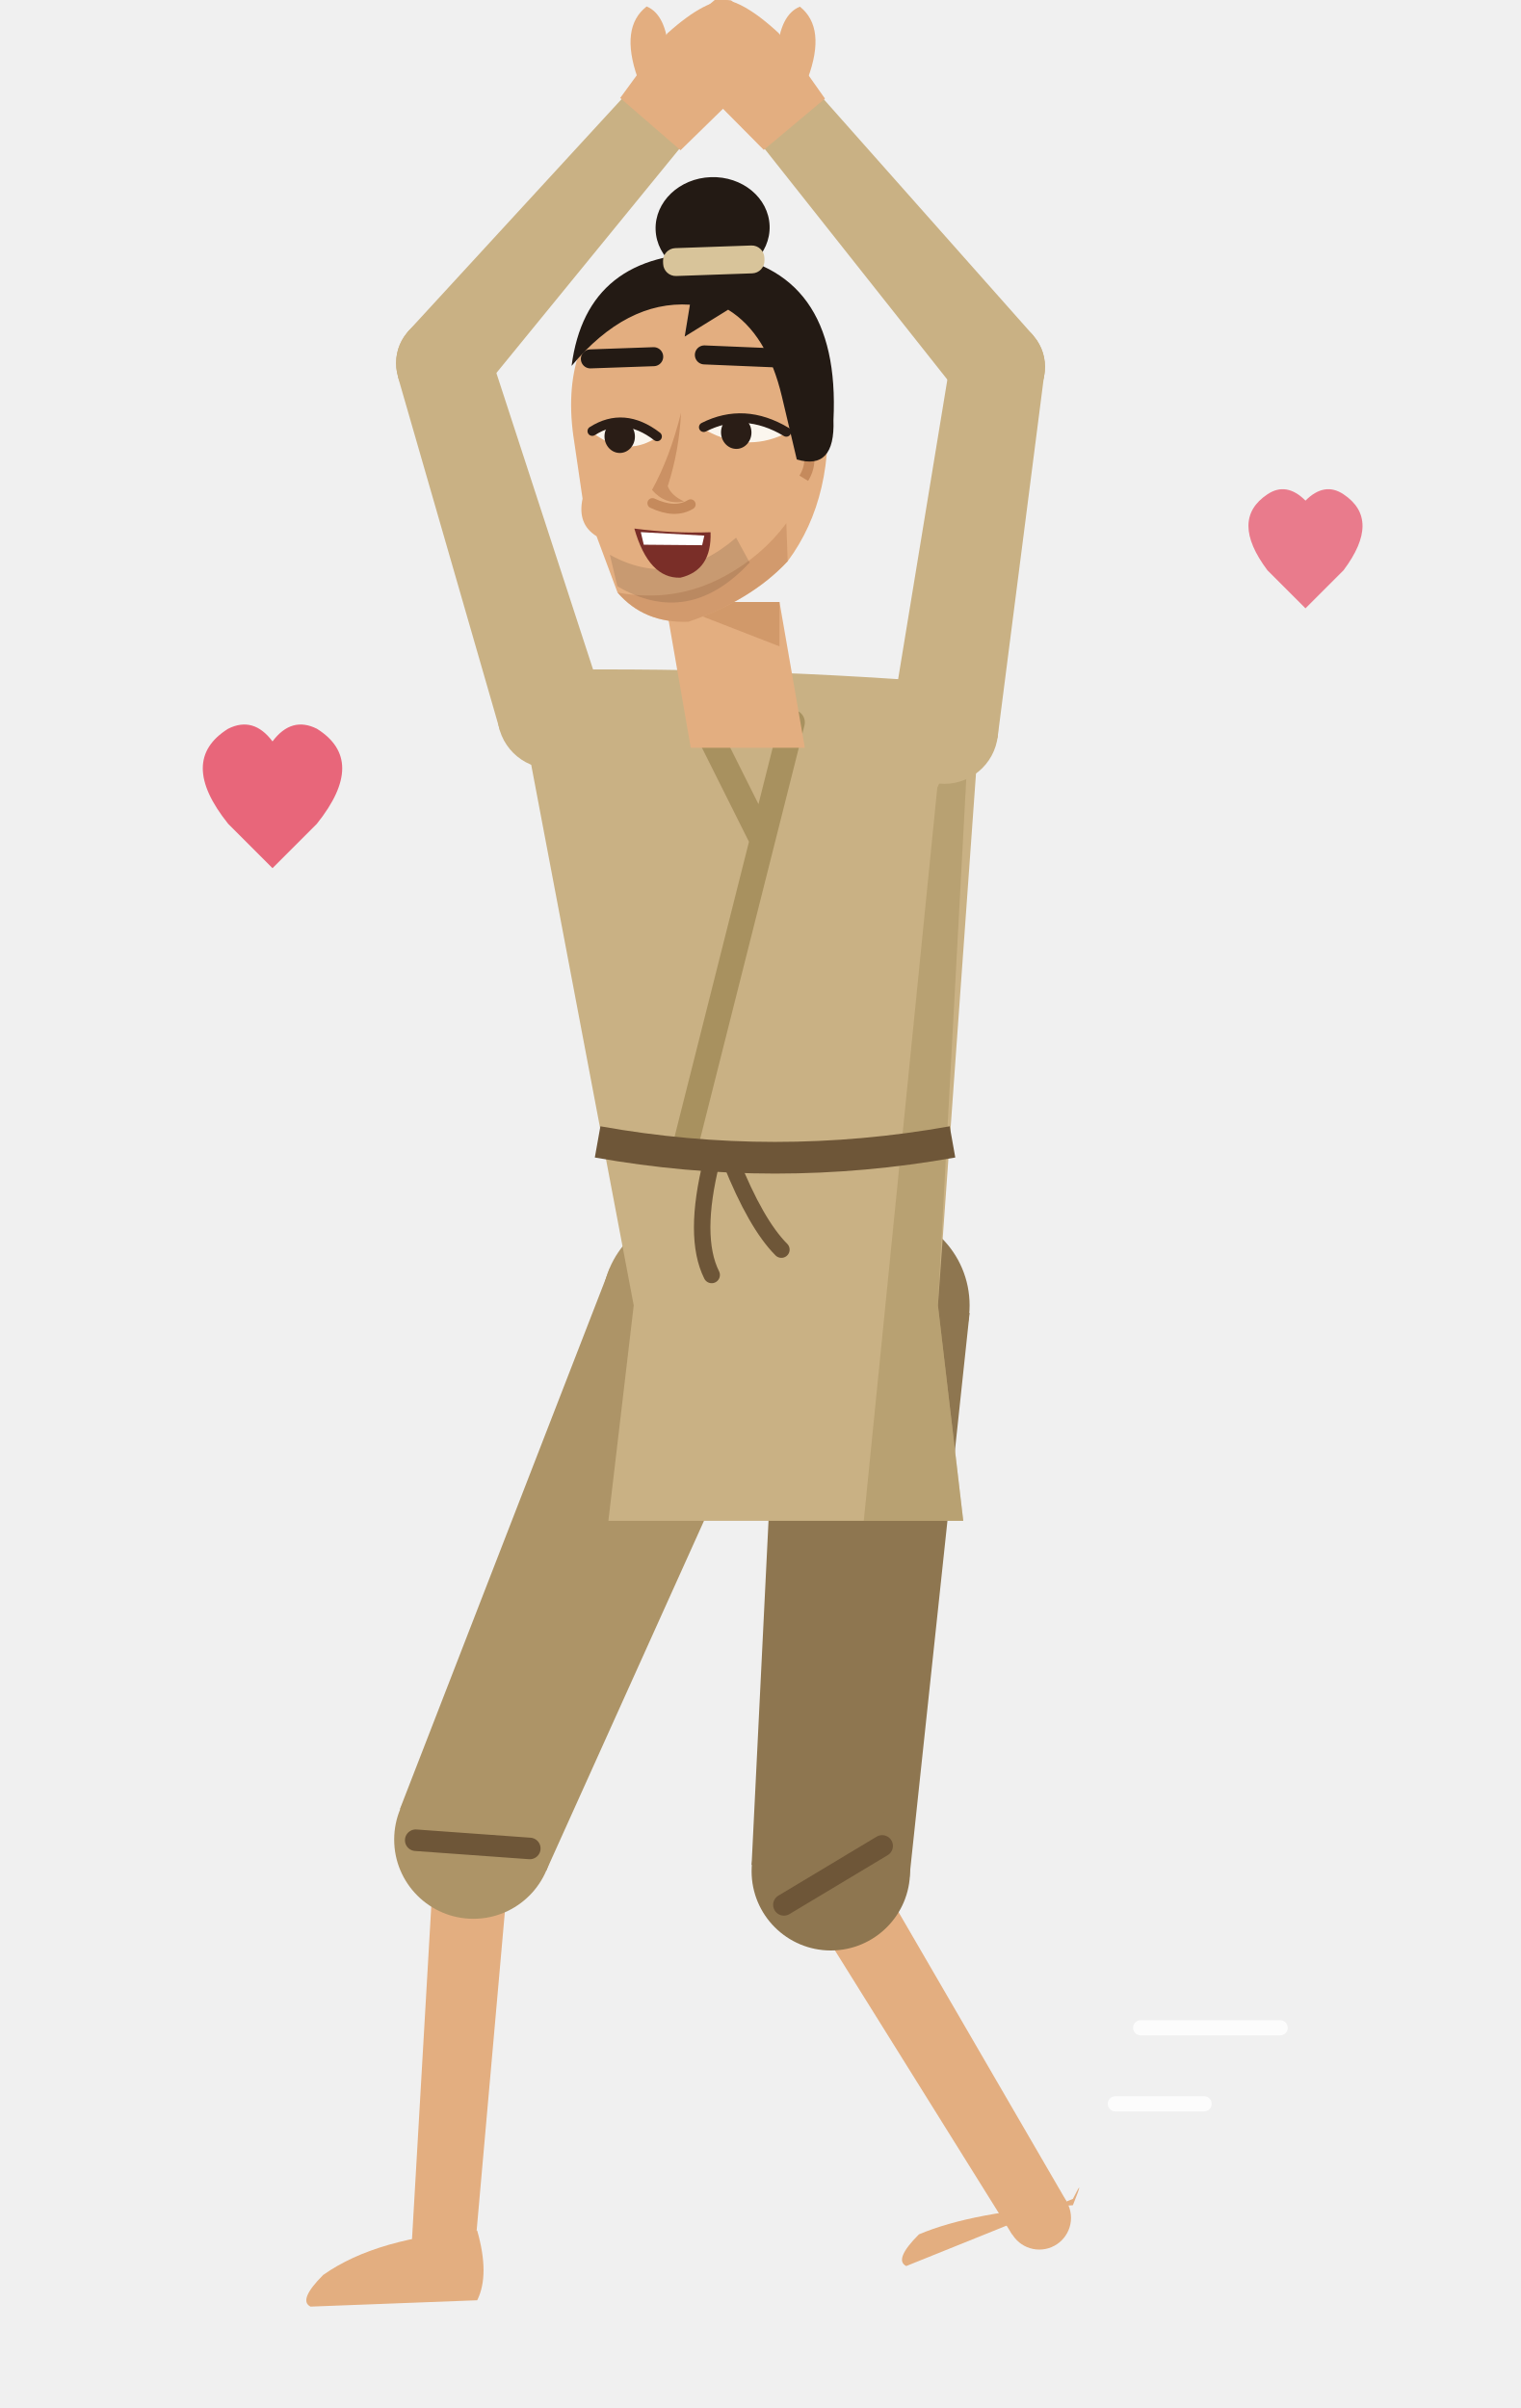
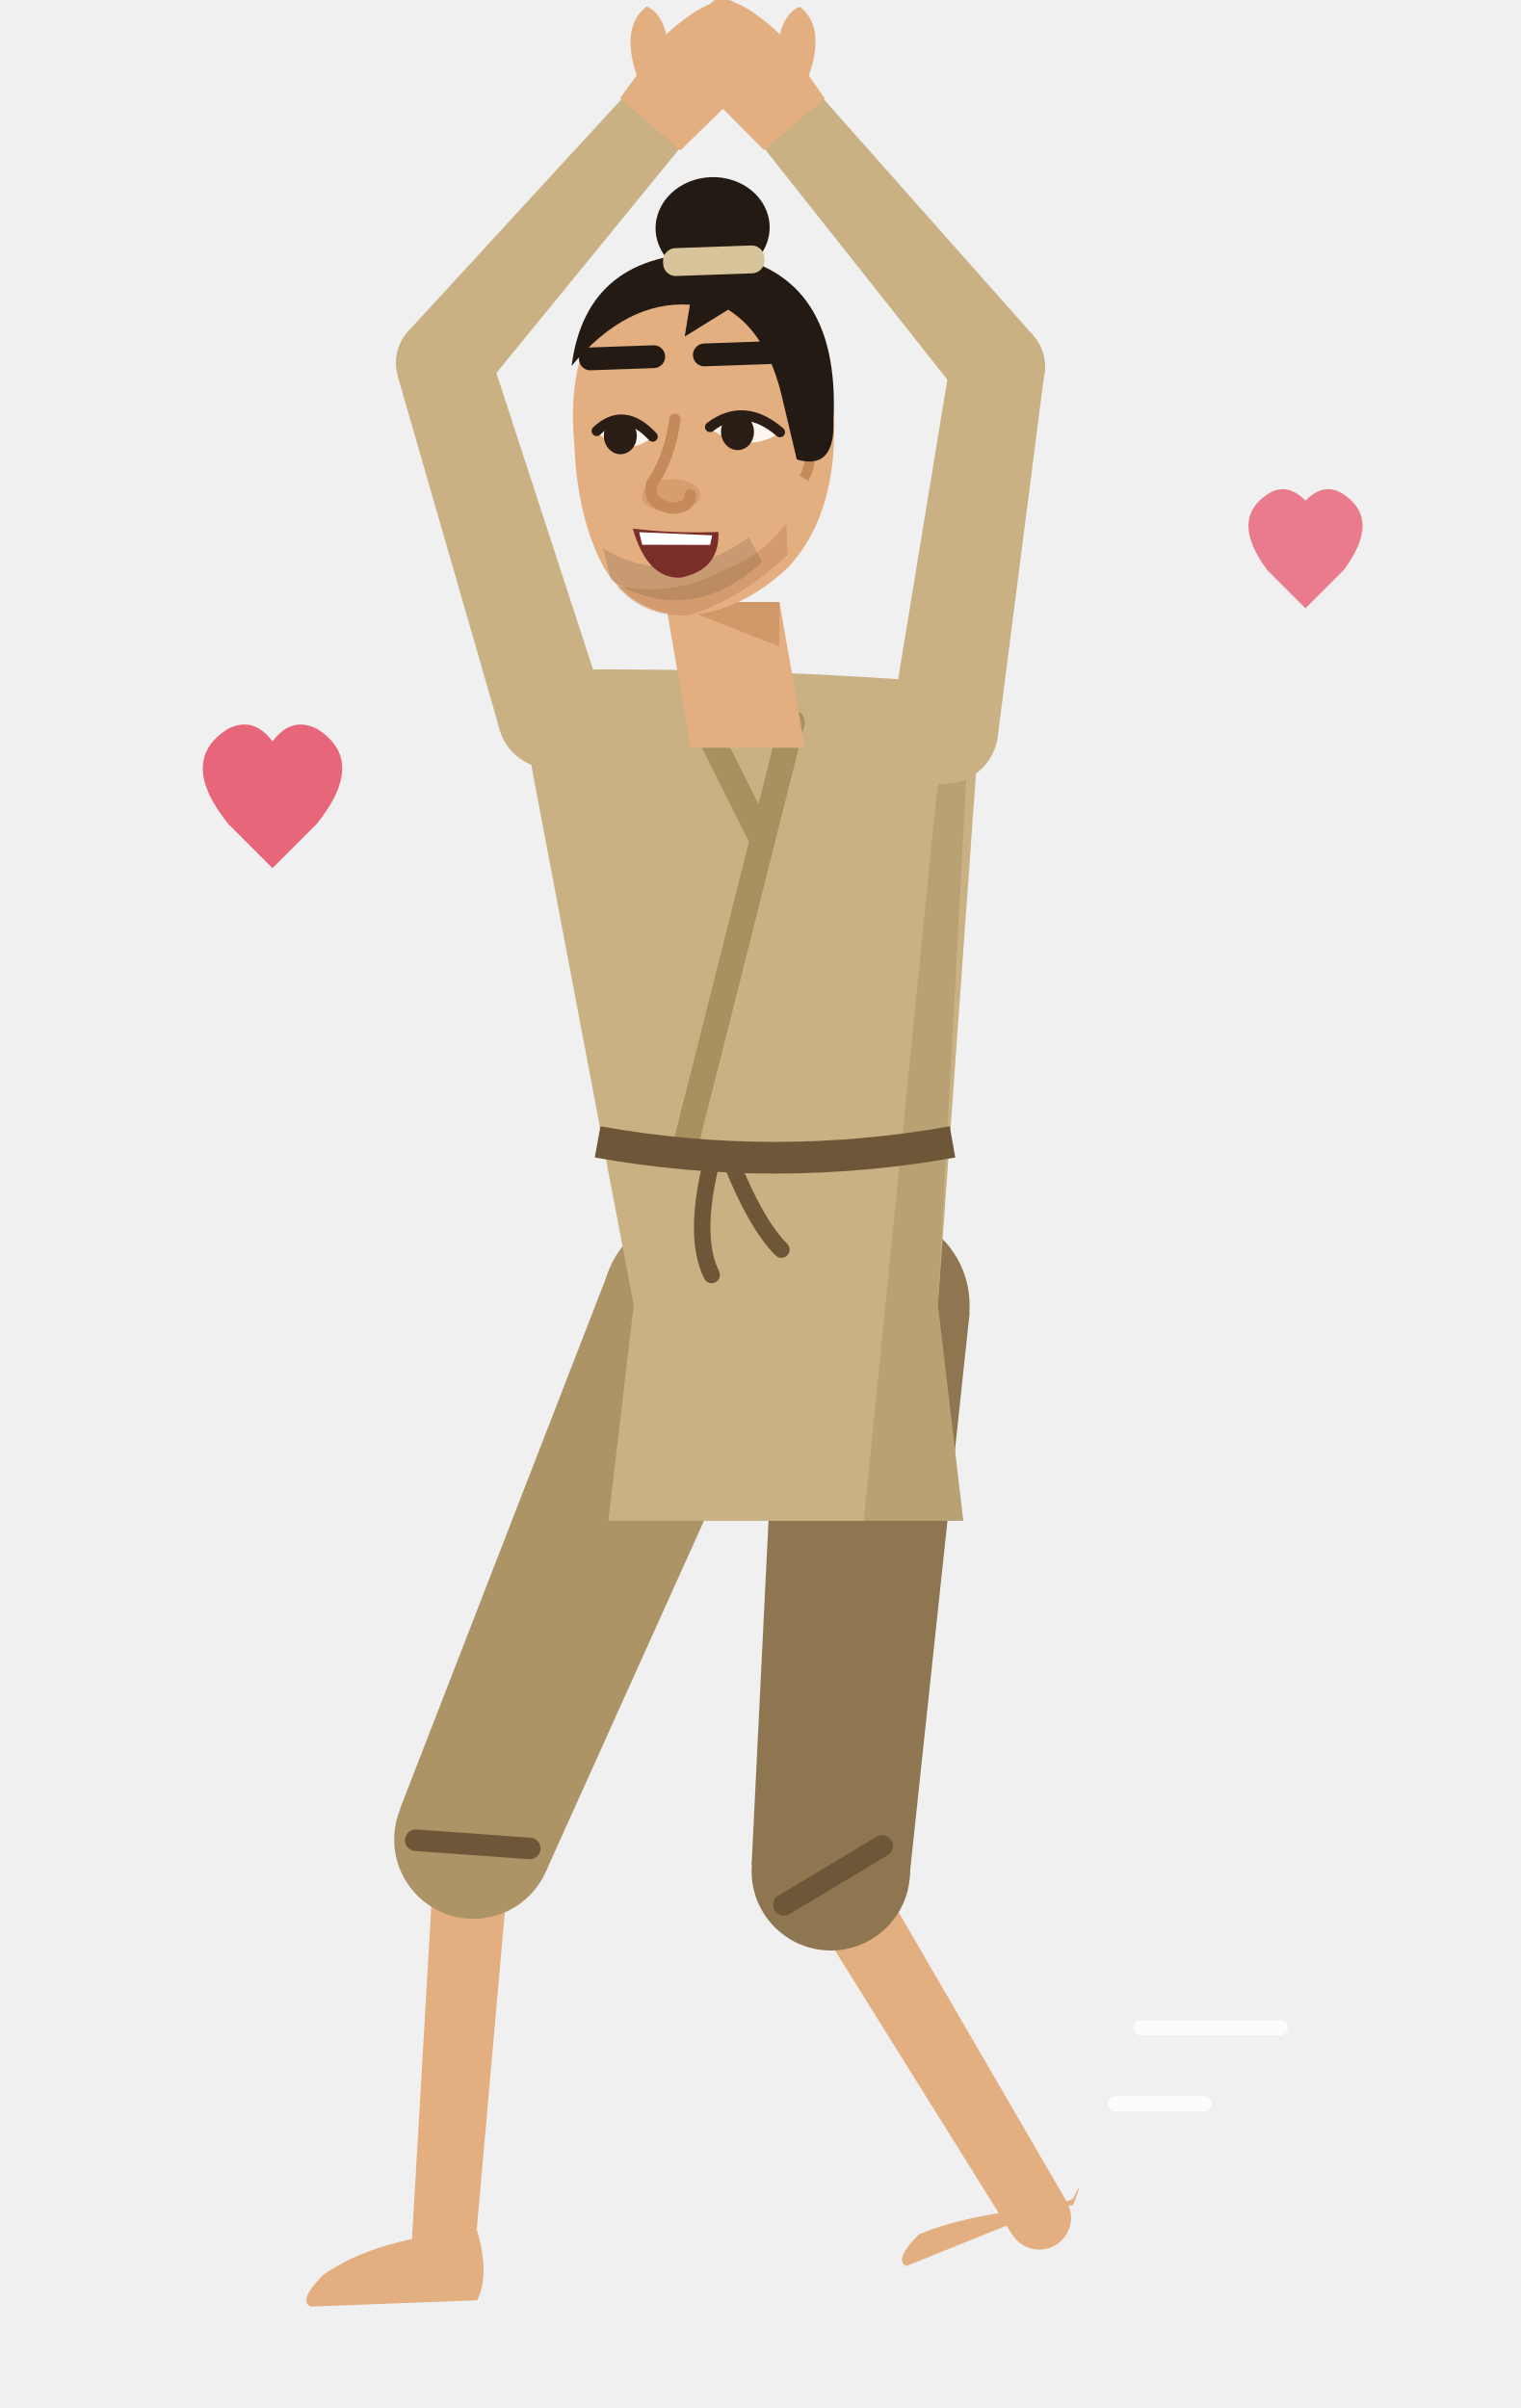
<svg xmlns="http://www.w3.org/2000/svg" width="240" height="380" viewBox="0 -20 240 380">
  <path d="M126.7 279.7 L159.7 332.6 L168.3 327.4 L137 273.5 Z" fill="#e3ae80" />
  <circle cx="131.8" cy="276.6" r="6" fill="#e3ae80" />
  <circle cx="164" cy="330" r="5" fill="#e3ae80" />
  <path d="M169.3 328 Q153.5 329 145 332.6 Q141 336.6 143 337.6 L169.3 327 Q171.3 323 169.3 328 Z" fill="#e3ae80" />
  <path d="M68.6 271.4 L65 333.6 L75 334.4 L80.5 272.3 Z" fill="#e3ae80" />
  <circle cx="74.6" cy="271.8" r="6" fill="#e3ae80" />
  <circle cx="70" cy="334" r="5" fill="#e3ae80" />
  <path d="M75.3 332 Q59.5 333 51 339 Q47 343 49 344 L75.3 343 Q77.3 339 75.3 332 Z" fill="#e3ae80" />
  <path d="M100 182 L148 182 L146 208 L102 208 Z" fill="#ad9467" />
  <path d="M123 184.8 L118.6 274.3 L143.5 276.3 L153 187.2 Z" fill="#8e7650" />
  <circle cx="138" cy="186" r="15" fill="#8e7650" />
  <circle cx="131.1" cy="275.3" r="12.5" fill="#8e7650" />
  <path d="M123.7 280.6 L139.2 271.3" stroke="#6e5638" stroke-width="3.4" stroke-linecap="round" />
  <path d="M96.2 180.2 L63.1 265.5 L86.2 275.2 L123.8 191.8 Z" fill="#ad9467" />
  <circle cx="110" cy="186" r="15" fill="#ad9467" />
  <circle cx="74.7" cy="270.3" r="12.5" fill="#ad9467" />
  <path d="M65.6 270.4 L83.6 271.7" stroke="#6e5638" stroke-width="3.4" stroke-linecap="round" />
  <path d="M81 85.8 Q118 85 155 88.2 L148 186 L152 220 L96 220 L100 186 Z" fill="#c9b184" />
  <path d="M147.9 104.3 L153 93.2 L148 186 L152 220 L136.3 220 Z" fill="#a8915f" opacity=".5" />
  <path d="M125 94 L108.3 160.2 M111 94 L120 112" stroke="#a8915f" stroke-width="4" fill="none" stroke-linecap="round" />
  <path d="M94.3 160.2 Q122.3 165.2 150.3 160.2" stroke="#6e5638" stroke-width="5" fill="none" />
  <path d="M112.3 163.2 q-3 12 0 18 M115.3 163.2 q4 10 8 14" stroke="#6e5638" stroke-width="2.6" fill="none" stroke-linecap="round" />
  <path d="M109 98 L105 75 L123 75 L127 98 Z" fill="#e3ae80" />
  <path d="M105 75 L123 75 L123 82 Z" fill="#c58a5c" opacity=".6" />
  <g transform="translate(111.6 49) rotate(-2) scale(-1 1)">
-     <path d="M-19 -6 Q-20 10 -12 20 Q-6 26 4 29 Q11 29 15 24 L18 15 Q21 13 20 9 L21 0 Q23 -16 12 -24 Q2 -29 -10 -26 Q-19 -20 -19 -6 Z" fill="#e3ae80" />
-     <path d="M-12 20 Q-6 26 4 29 Q11 29 15 24 Q6 26 -2 22 Q-8 19 -12 14 Z" fill="#c58a5c" opacity=".55" />
-     <ellipse cx="-14" cy="3" rx="4.5" ry="7.5" fill="#e3ae80" />
+     <path d="M-20 -6 Q-21 12 -12 21 Q-4 28 5 28 Q13 27 17 20 Q21 12 21 0 Q22 -18 10 -25 Q0 -29 -10 -26 Q-20 -20 -20 -6 Z" fill="#e3ae80" />
+     <path d="M-12 19 Q-4 26 4 28 Q11 28 15 23 Q6 25 -2 21 Q-8 19 -12 14 Z" fill="#c58a5c" opacity=".5" />
+     <ellipse cx="-14" cy="3" rx="5" ry="7.5" fill="#e3ae80" />
    <path d="M-15 0 q-2 4 0 7" stroke="#c58a5c" stroke-width="1.6" fill="none" />
-     <path d="M4 -4 Q6 3 9 8 Q7 10.5 4 10 Q6 9 6.5 7.5 Q4.5 2 4 -4 Z" fill="#c58a5c" opacity=".8" />
-     <path d="M3 10.5 q2.5 1.4 6 -.4" stroke="#c58a5c" stroke-width="1.6" fill="none" stroke-linecap="round" />
-     <path d="M-6 20 Q4 30 15 23 L16 18 Q6 24 -4 16 Z" fill="#3a2a20" opacity=".16" />
-     <path d="M-12 0 Q-6 -4 0 -1 Q-6 2.5 -12 0 Z" fill="#fbf6ee" />
-     <ellipse cx="-4.6" cy="-.6" rx="2.4" ry="2.6" fill="#2a1d16" />
-     <path d="M-12.5 -.4 Q-6 -4.6 0.5 -1.6" stroke="#2a1d16" stroke-width="1.5" fill="none" stroke-linecap="round" />
-     <path d="M8.4 0 Q13 -4 17.6 -1 Q13 2.5 8.4 0 Z" fill="#fbf6ee" />
-     <ellipse cx="13.8" cy="-.6" rx="2.4" ry="2.6" fill="#2a1d16" />
-     <path d="M7.9 -.4 Q13 -4.6 18.1 -1.6" stroke="#2a1d16" stroke-width="1.5" fill="none" stroke-linecap="round" />
-     <path d="M-13 -12 L0 -13" stroke="#231a14" stroke-width="3" stroke-linecap="round" />
-     <path d="M8 -13 L18 -13" stroke="#231a14" stroke-width="3" stroke-linecap="round" />
-     <path d="M0 15 Q6 15 12 14 Q10 22 5 22 Q0 21 0 15 Z" fill="#7a2e28" />
-     <path d="M1 15.5 L11 14.6 L10.6 16.6 L1.4 17 Z" fill="#fff" />
+     <path d="M5 -3 Q6 3 9 7 Q10 10 6 11 Q3 11 3 9" fill="none" stroke="#c58a5c" stroke-width="1.8" stroke-linecap="round" />
+     <ellipse cx="6" cy="9" rx="4.6" ry="2.6" fill="#c58a5c" opacity=".45" />
+     <path d="M-8 20 Q4 30 16 22 L17 17 Q6 24 -6 16 Z" fill="#3a2a20" opacity=".16" />
+     <path d="M-11 0 Q-6 -5.2 -1 -1 Q-6 2.6 -11 0 Z" fill="#fbf6ee" />
+     <ellipse cx="-4.8" cy="-0.7" rx="2.6" ry="2.9" fill="#2a1d16" />
+     <path d="M-11.5 -.4 Q-6 -5.46 -0.5 -1.6" stroke="#2a1d16" stroke-width="1.6" fill="none" stroke-linecap="round" />
+     <path d="M9.1 0 Q13 -5.2 16.9 -1 Q13 2.6 9.1 0 Z" fill="#fbf6ee" />
+     <ellipse cx="13.7" cy="-0.7" rx="2.6" ry="2.9" fill="#2a1d16" />
+     <path d="M8.6 -.4 Q13 -5.46 17.4 -1.6" stroke="#2a1d16" stroke-width="1.6" fill="none" stroke-linecap="round" />
+     <path d="M-13 -13 Q-6 -13 0 -13" stroke="#231a14" stroke-width="3.6" fill="none" stroke-linecap="round" />
+     <path d="M8 -13 Q13 -13 18 -13" stroke="#231a14" stroke-width="3.6" fill="none" stroke-linecap="round" />
+     <path d="M-1.25 15 Q6 15 12.25 14 Q10.25 22 5 22 Q-1.25 21 -1.25 15 Z" fill="#7a2e28" />
+     <path d="M-0.25 15.5 L11.25 14.6 L10.85 16.6 L0.15 17 Z" fill="#fff" />
    <path d="M-20 -2 Q-22 -26 -2 -29 Q18 -30 21 -12 Q12 -22 2 -21 L3 -16 L-4 -20 Q-10 -16 -12 -6 L-14 4 Q-20 6 -20 -2 Z" fill="#231a14" />
    <ellipse cx="-2" cy="-33" rx="9" ry="8" fill="#231a14" />
    <rect x="-10" y="-30" width="16" height="4.4" rx="2" fill="#d8c49a" />
  </g>
  <path d="M157.4 96.5 L164.8 38.9 L150 36.8 L140.6 94 Z" fill="#c9b184" />
  <circle cx="149" cy="95.2" r="8.5" fill="#c9b184" />
  <circle cx="157.4" cy="37.9" r="7.5" fill="#c9b184" />
  <path d="M163.1 33 L128.6 -5.9 L119.4 1.9 L151.7 42.7 Z" fill="#c9b184" />
  <circle cx="157.4" cy="37.9" r="7.5" fill="#c9b184" />
  <circle cx="124" cy="-2" r="6" fill="#c9b184" />
  <g transform="translate(124 -2) rotate(-130) scale(1.05 -1.05)">
    <path d="M-2 -6 L10 -7 Q18 -6 20 -3 L20 3 Q18 6 10 7 L-2 6 Z" fill="#e3ae80" />
    <path d="M2 -6 Q6 -13 11 -12 Q12 -9 8 -5 Z" fill="#e3ae80" />
  </g>
  <path d="M95.1 90.3 L77.1 35.1 L62.8 39.5 L78.9 95.3 Z" fill="#c9b184" />
  <circle cx="87" cy="92.8" r="8.5" fill="#c9b184" />
  <circle cx="70" cy="37.3" r="7.5" fill="#c9b184" />
  <path d="M75.6 42.2 L108.5 1.9 L99.5 -5.9 L64.3 32.4 Z" fill="#c9b184" />
  <circle cx="70" cy="37.3" r="7.5" fill="#c9b184" />
  <circle cx="104" cy="-2" r="6" fill="#c9b184" />
  <g transform="translate(104 -2) rotate(-49.1) scale(1.05 1.05)">
    <path d="M-2 -6 L10 -7 Q18 -6 20 -3 L20 3 Q18 6 10 7 L-2 6 Z" fill="#e3ae80" />
    <path d="M2 -6 Q6 -13 11 -12 Q12 -9 8 -5 Z" fill="#e3ae80" />
  </g>
  <path d="M36 110 q-8 -10 0 -15 q4 -2 7 2 q3 -4 7 -2 q8 5 0 15 l-7 7 z" fill="#e8667a" />
  <path d="M200 70 q-6 -8 0 -12 q3 -2 6 1 q3 -3 6 -1 q6 4 0 12 l-6 6 z" fill="#e8667a" opacity=".85" />
  <path d="M180 300 h22" stroke="#ffffff" stroke-width="2.4" stroke-linecap="round" opacity=".8" />
  <path d="M176 312 h14" stroke="#ffffff" stroke-width="2.4" stroke-linecap="round" opacity=".8" />
</svg>
